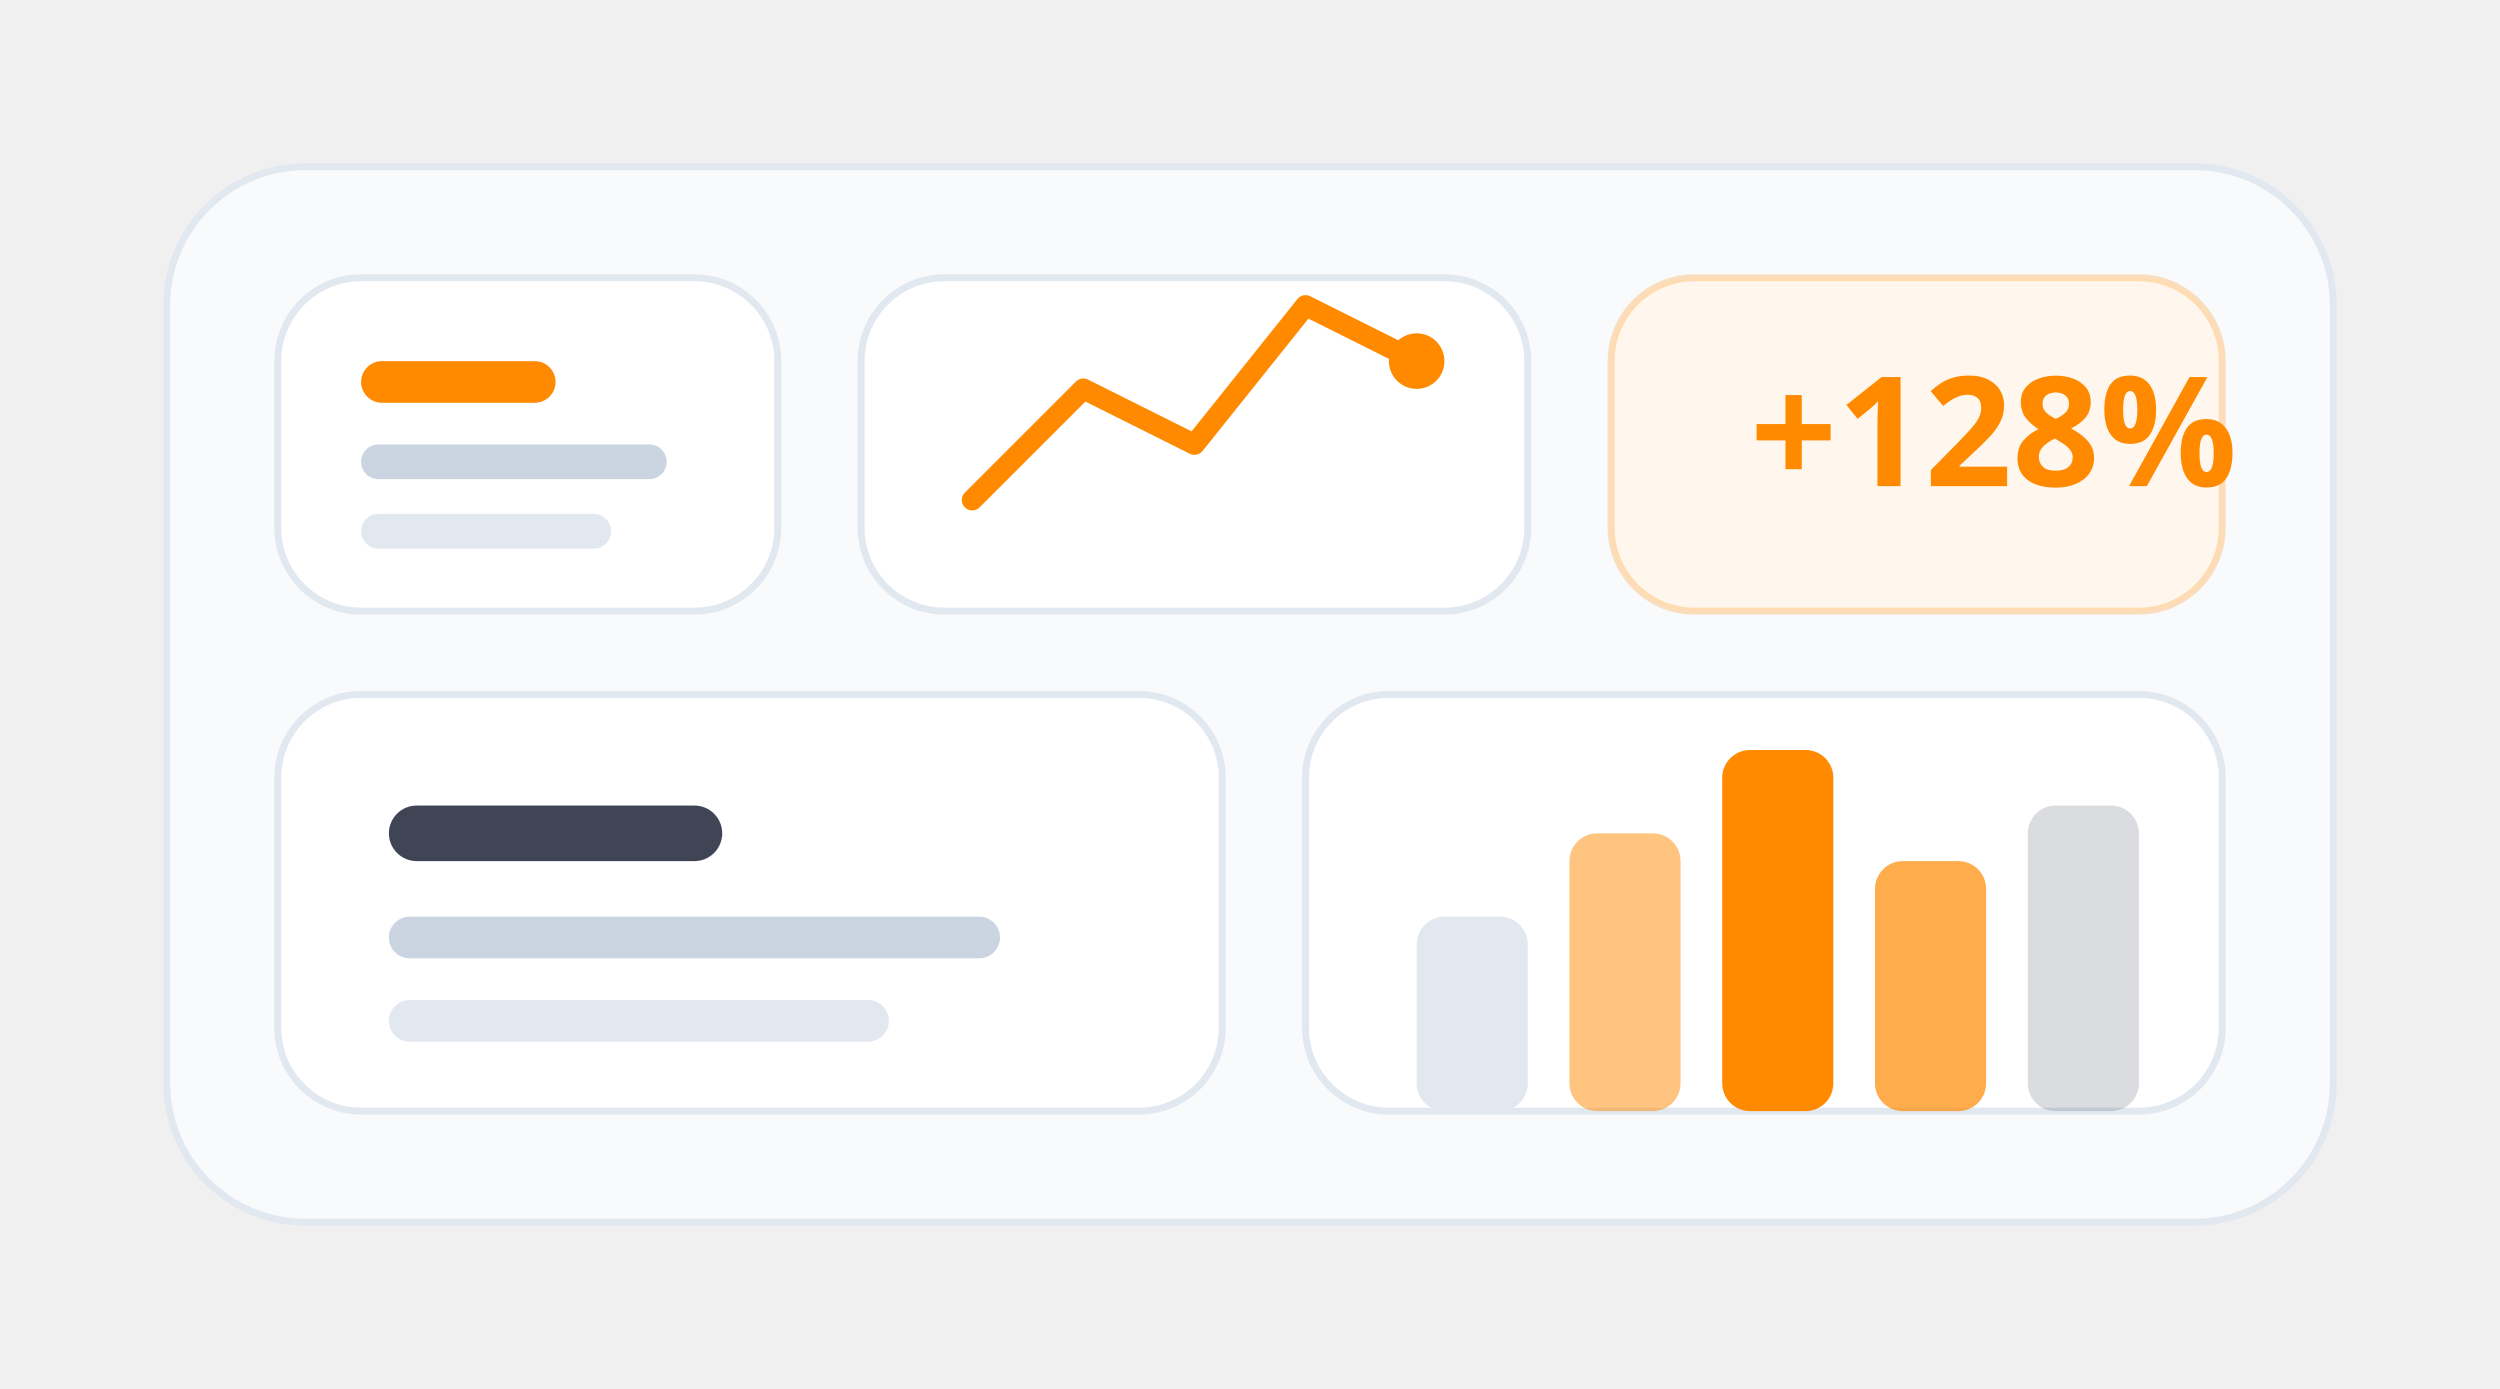
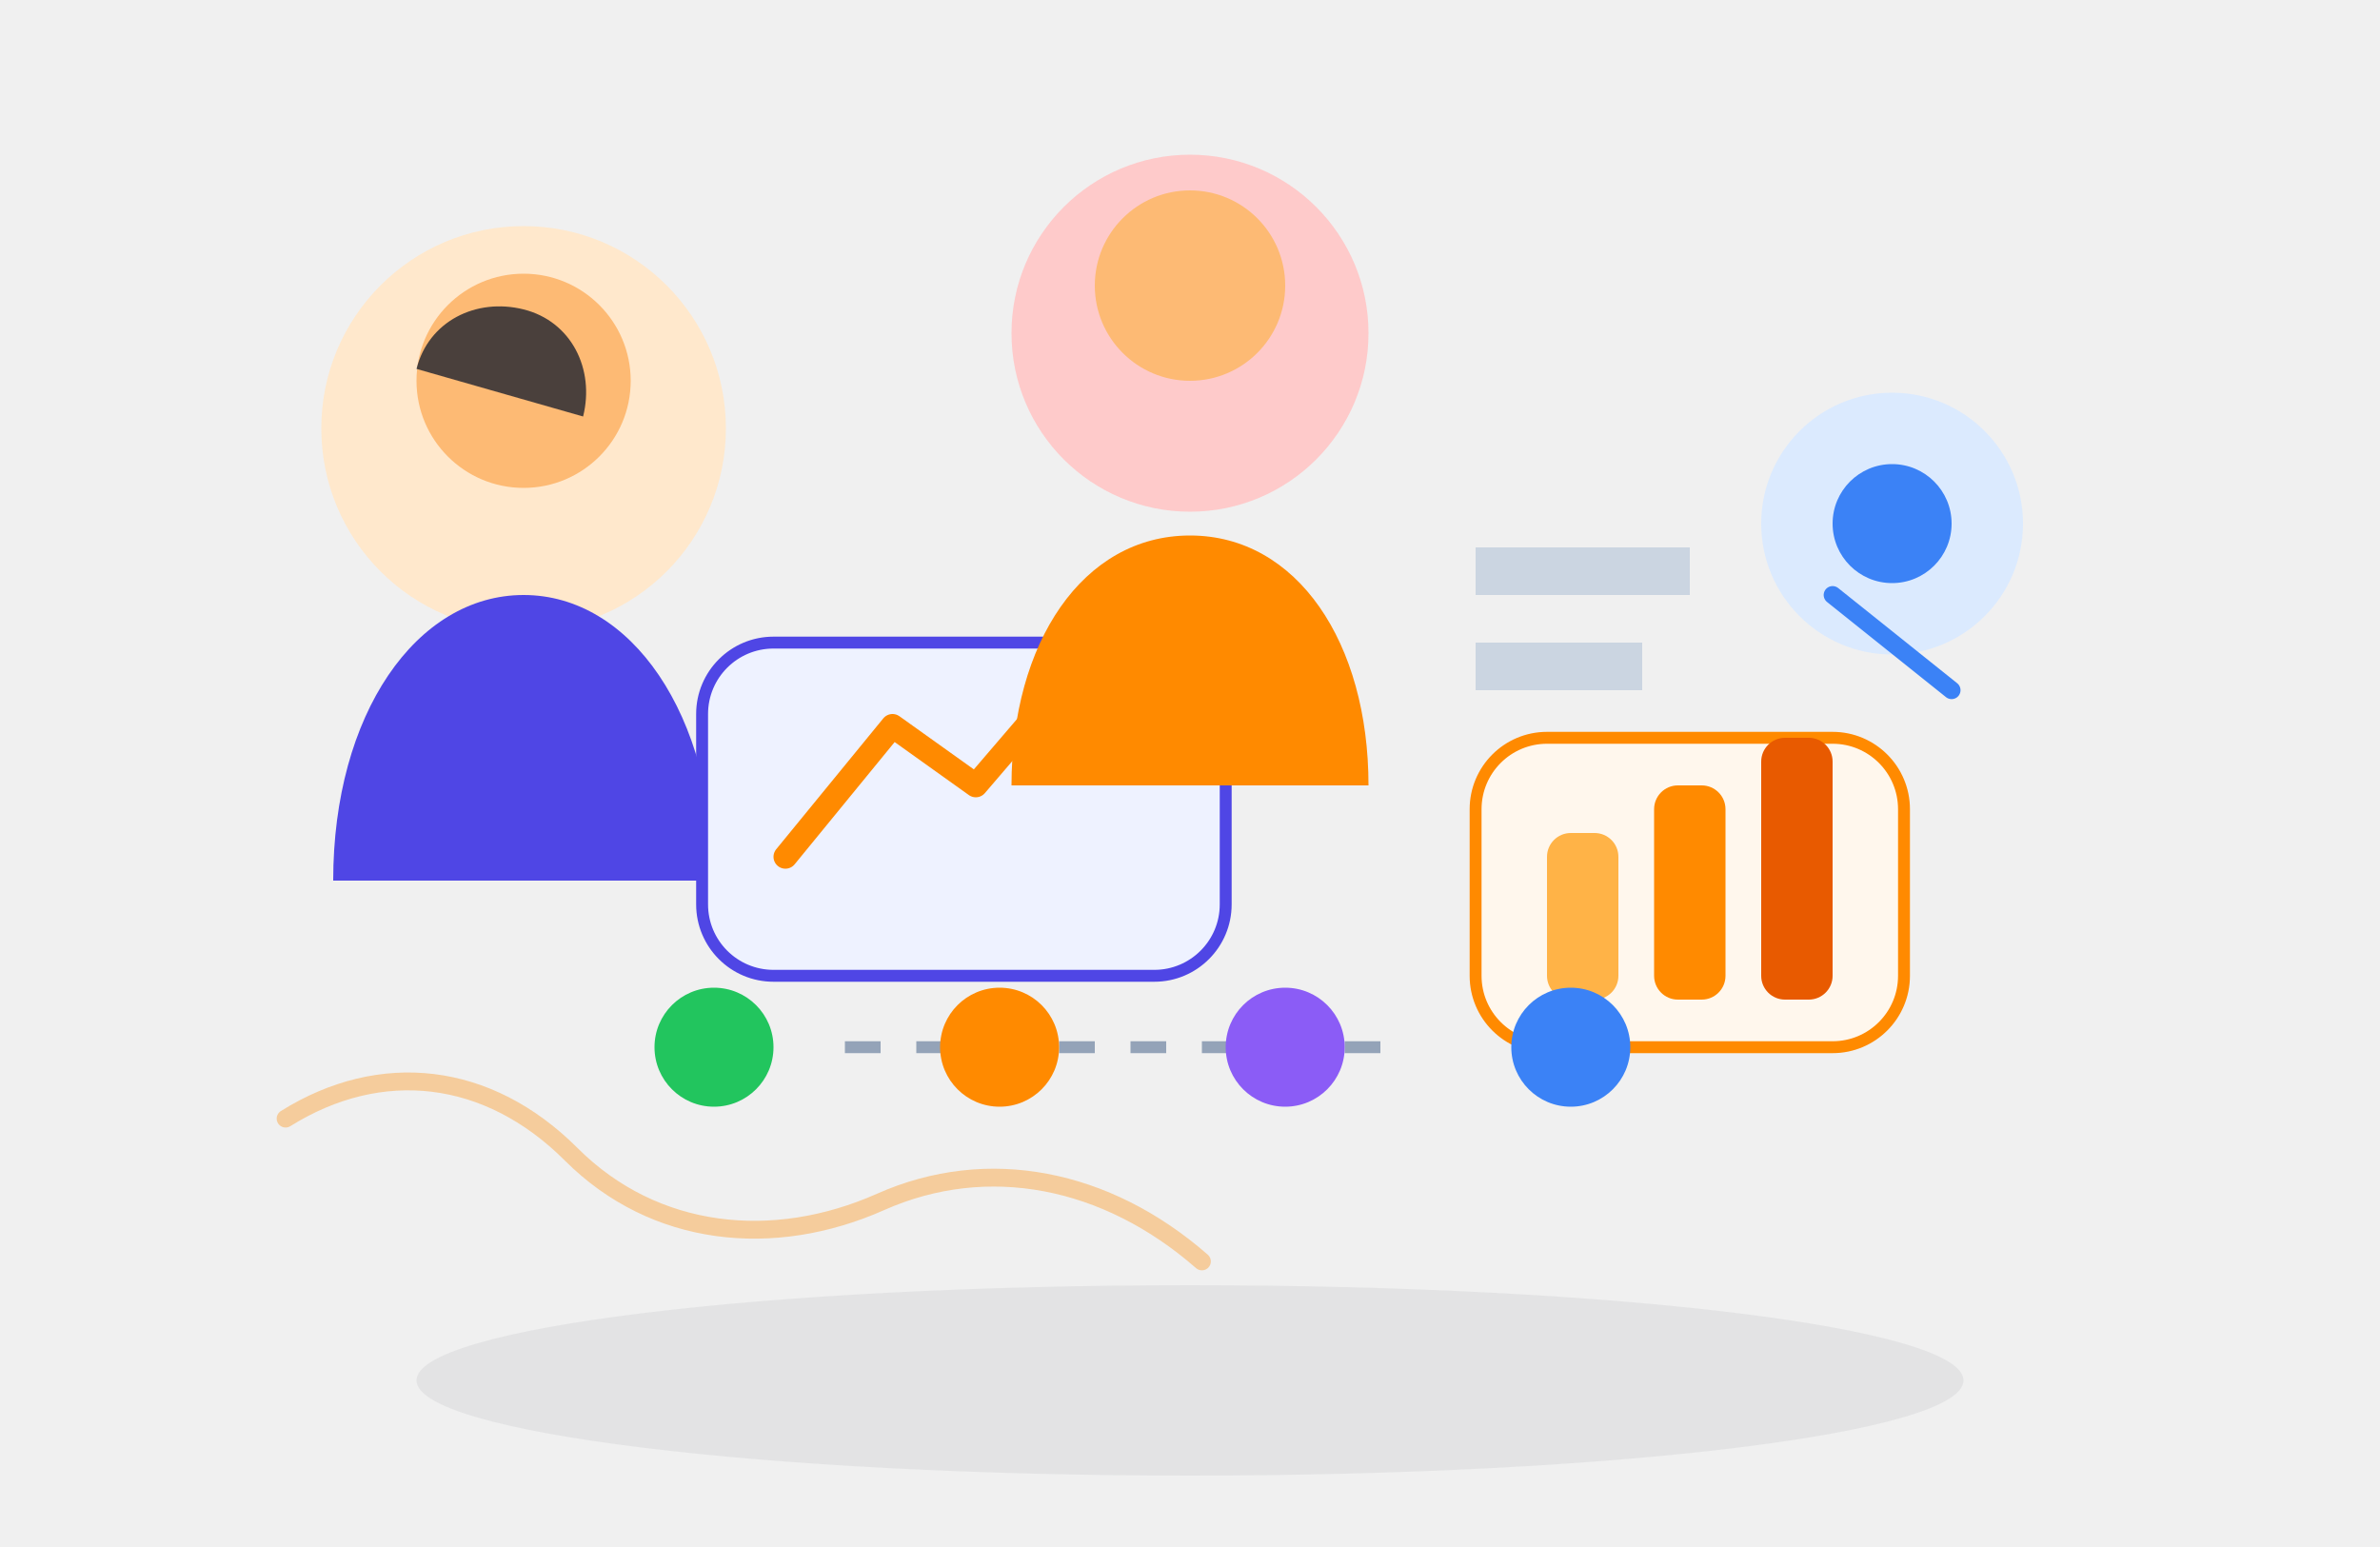
- <svg xmlns="http://www.w3.org/2000/svg" viewBox="0 0 360 200" fill="none" role="img" aria-label="Digital marketing dashboard illustration">
-   <rect x="24" y="24" width="312" height="152" rx="20" fill="#F8FAFC" stroke="#E2E8F0" />
-   <rect x="40" y="40" width="72" height="48" rx="12" fill="white" stroke="#E2E8F0" />
-   <rect x="52" y="52" width="28" height="6" rx="3" fill="#FF8A00" />
-   <rect x="52" y="64" width="44" height="5" rx="2.5" fill="#CBD5E1" />
-   <rect x="52" y="74" width="36" height="5" rx="2.5" fill="#E2E8F0" />
-   <rect x="124" y="40" width="96" height="48" rx="12" fill="white" stroke="#E2E8F0" />
-   <path d="M140 72 L156 56 L172 64 L188 44 L204 52" stroke="#FF8A00" stroke-width="3" stroke-linecap="round" stroke-linejoin="round" />
-   <circle cx="204" cy="52" r="4" fill="#FF8A00" />
-   <rect x="232" y="40" width="88" height="48" rx="12" fill="#FFF7ED" stroke="#FF8A00" stroke-opacity="0.25" />
-   <text x="252" y="70" fill="#FF8A00" font-size="22" font-family="system-ui,sans-serif" font-weight="800">+128%</text>
-   <rect x="40" y="100" width="136" height="60" rx="12" fill="white" stroke="#E2E8F0" />
-   <rect x="56" y="116" width="48" height="8" rx="4" fill="#0F172A" opacity="0.8" />
-   <rect x="56" y="132" width="88" height="6" rx="3" fill="#CBD5E1" />
-   <rect x="56" y="144" width="72" height="6" rx="3" fill="#E2E8F0" />
-   <rect x="188" y="100" width="132" height="60" rx="12" fill="white" stroke="#E2E8F0" />
-   <rect x="204" y="132" width="16" height="28" rx="4" fill="#E2E8F0" />
-   <rect x="226" y="120" width="16" height="40" rx="4" fill="#FF8A00" opacity="0.5" />
-   <rect x="248" y="108" width="16" height="52" rx="4" fill="#FF8A00" />
-   <rect x="270" y="124" width="16" height="36" rx="4" fill="#FF8A00" opacity="0.7" />
-   <rect x="292" y="116" width="16" height="44" rx="4" fill="#0F172A" opacity="0.15" />
+ <svg xmlns="http://www.w3.org/2000/svg" viewBox="0 0 400 260" fill="none" role="img" aria-label="Digital marketing team illustration">
+   <ellipse cx="200" cy="232" rx="130" ry="16" fill="#0F172A" opacity="0.06" />
+   <circle cx="88" cy="72" r="34" fill="#FFE8CC" />
+   <path d="M56 148c0-28 14-48 32-48s32 20 32 48" fill="#4F46E5" />
+   <circle cx="88" cy="64" r="18" fill="#FDBA74" />
+   <path d="M70 62c2-8 10-12 18-10 8 2 12 10 10 18" fill="#0F172A" opacity="0.75" />
+   <rect x="118" y="108" width="88" height="56" rx="12" fill="#EEF2FF" stroke="#4F46E5" stroke-width="2" />
+   <path d="M132 144l18-22 14 10 24-28" stroke="#FF8A00" stroke-width="4" stroke-linecap="round" stroke-linejoin="round" />
+   <circle cx="188" cy="116" r="5" fill="#22C55E" />
+   <circle cx="200" cy="56" r="30" fill="#FECACA" />
+   <path d="M170 132c0-24 12-42 30-42s30 18 30 42" fill="#FF8A00" />
+   <circle cx="200" cy="48" r="16" fill="#FDBA74" />
+   <path d="M248 92h36v8h-36zM248 108h28v8h-28z" fill="#CBD5E1" />
+   <rect x="248" y="124" width="72" height="52" rx="12" fill="#FFF7ED" stroke="#FF8A00" stroke-width="2" />
+   <rect x="260" y="140" width="12" height="28" rx="4" fill="#FFB347" />
+   <rect x="278" y="132" width="12" height="36" rx="4" fill="#FF8A00" />
+   <rect x="296" y="124" width="12" height="44" rx="4" fill="#E85A00" />
+   <circle cx="318" cy="88" r="22" fill="#DBEAFE" />
+   <circle cx="318" cy="88" r="10" fill="#3B82F6" />
+   <path d="M308 100l20 16" stroke="#3B82F6" stroke-width="3" stroke-linecap="round" />
+   <path d="M142 176h96" stroke="#94A3B8" stroke-width="2" stroke-dasharray="6 6" />
+   <circle cx="120" cy="176" r="10" fill="#22C55E" />
+   <circle cx="168" cy="176" r="10" fill="#FF8A00" />
+   <circle cx="216" cy="176" r="10" fill="#8B5CF6" />
+   <circle cx="264" cy="176" r="10" fill="#3B82F6" />
+   <path d="M48 188c16-10 34-8 48 6s34 16 52 8 38-4 54 10" stroke="#FF8A00" stroke-width="3" stroke-linecap="round" opacity="0.35" />
</svg>
